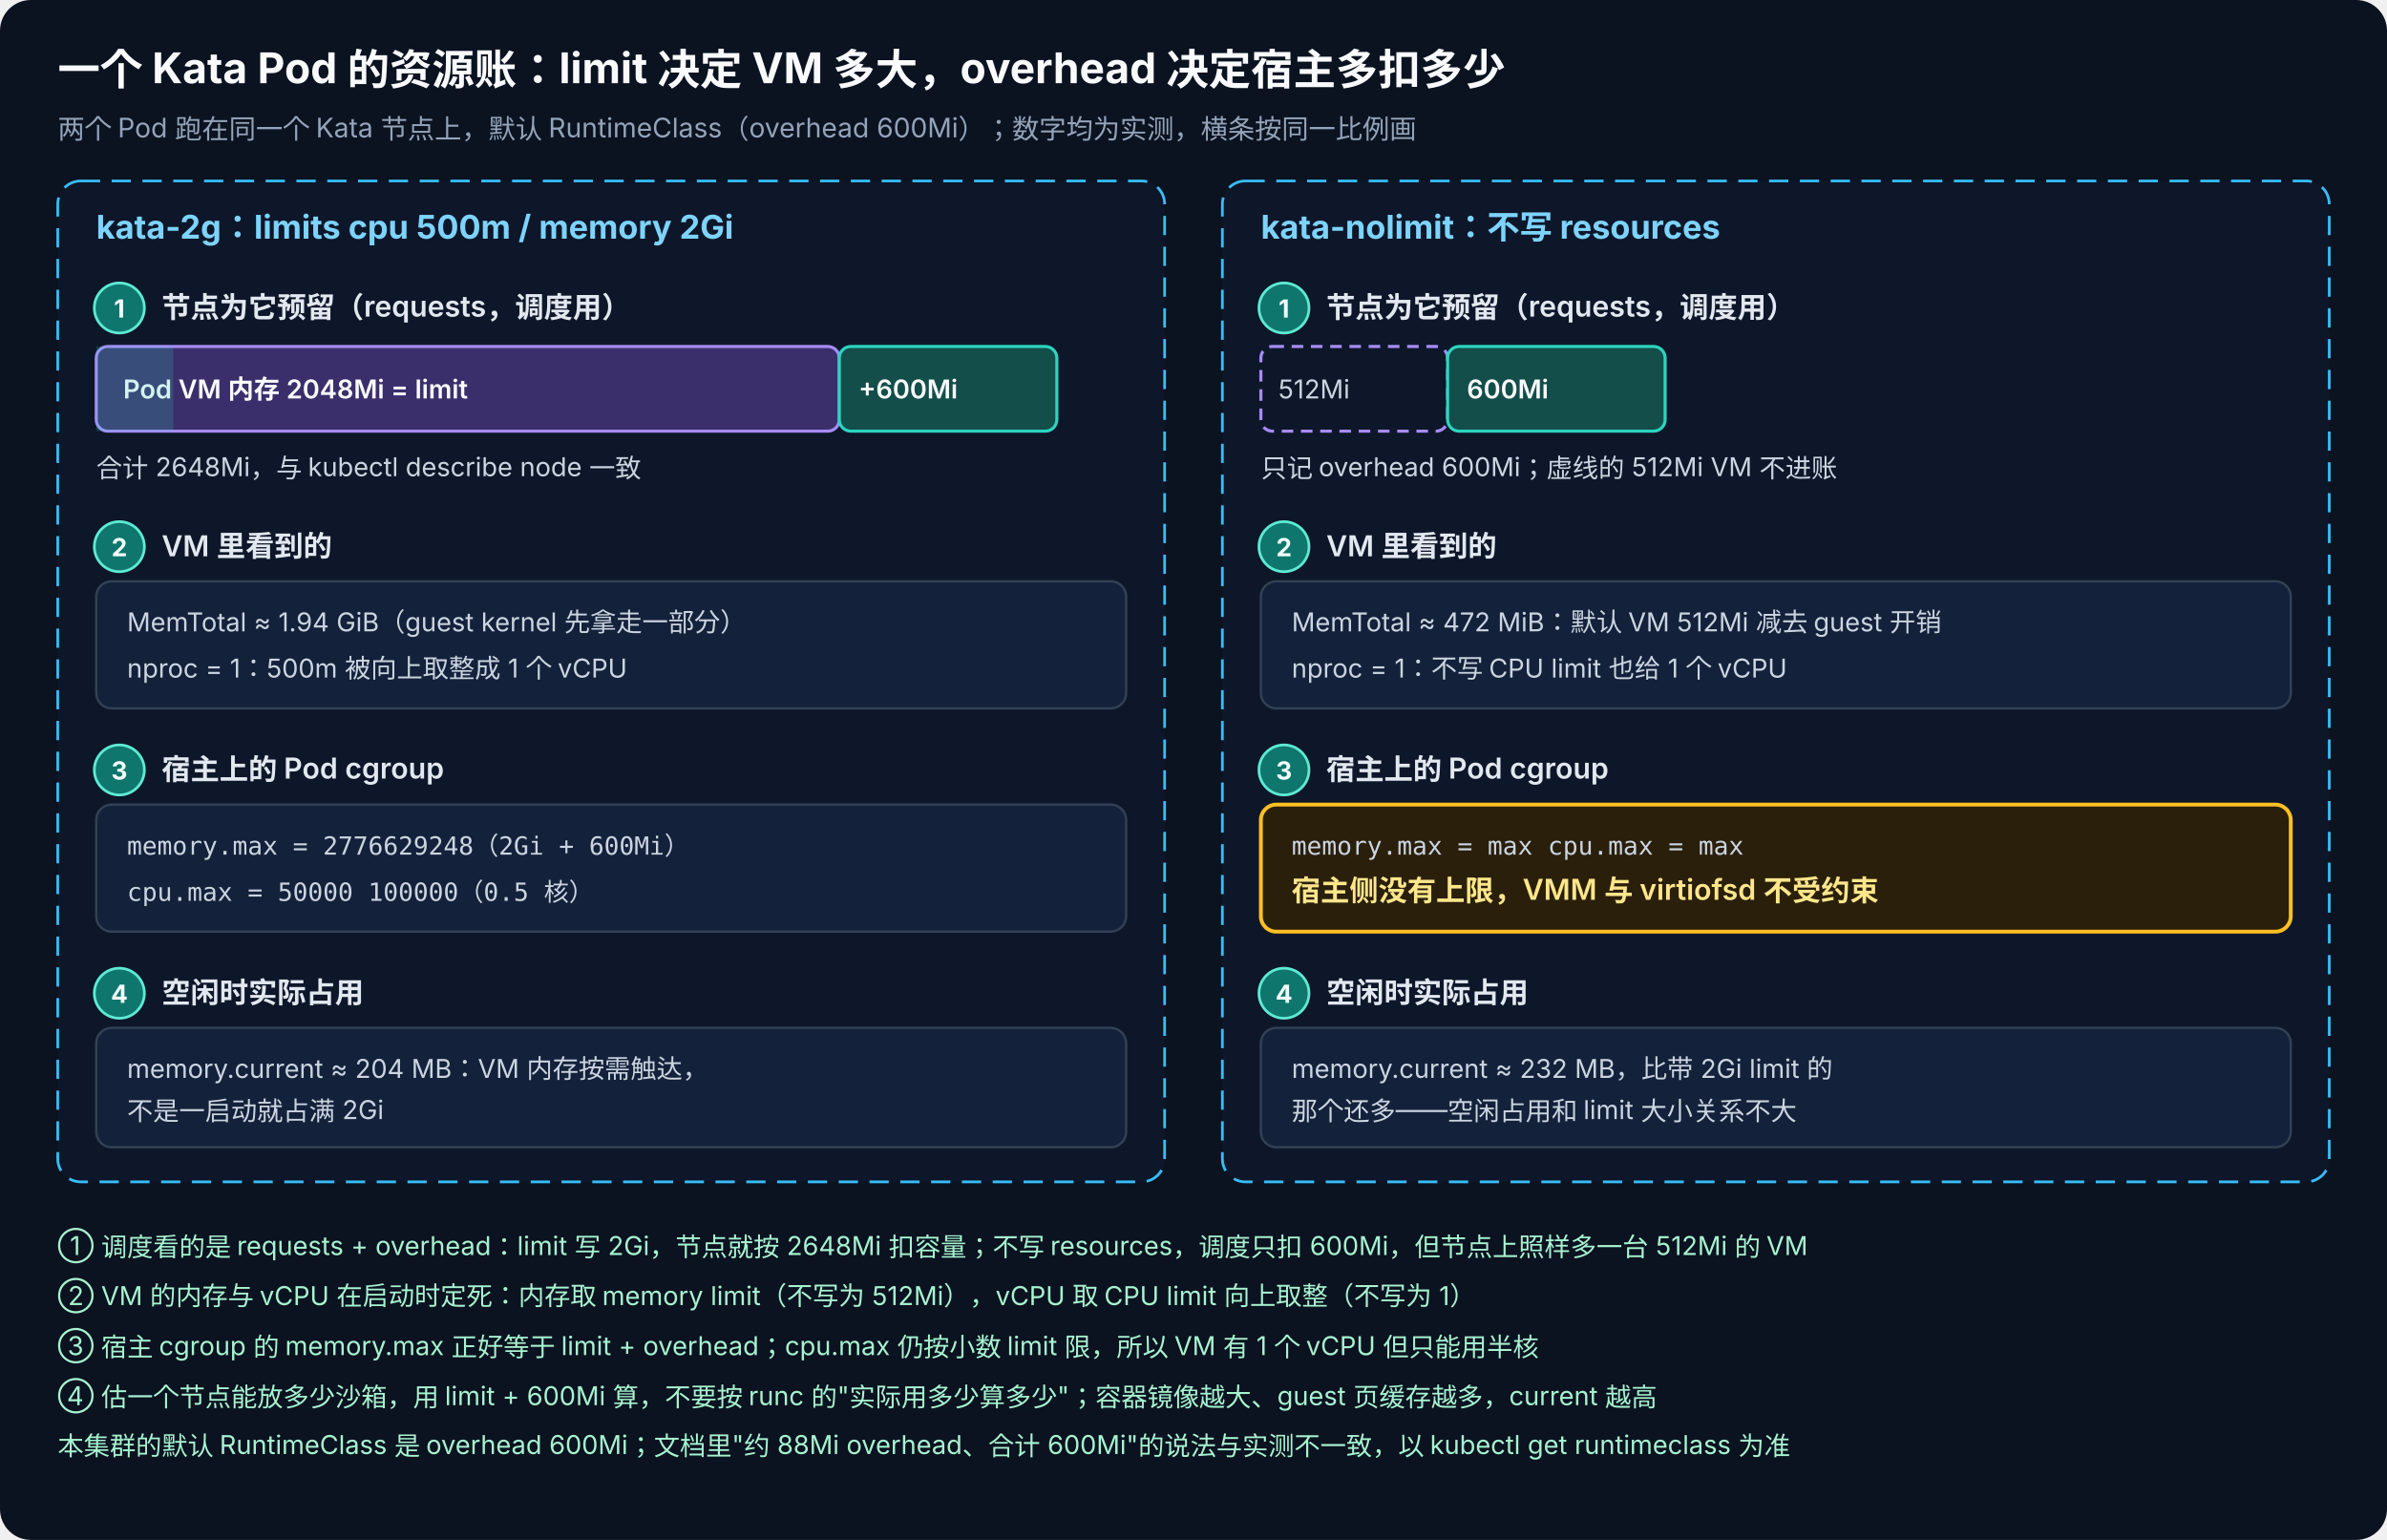
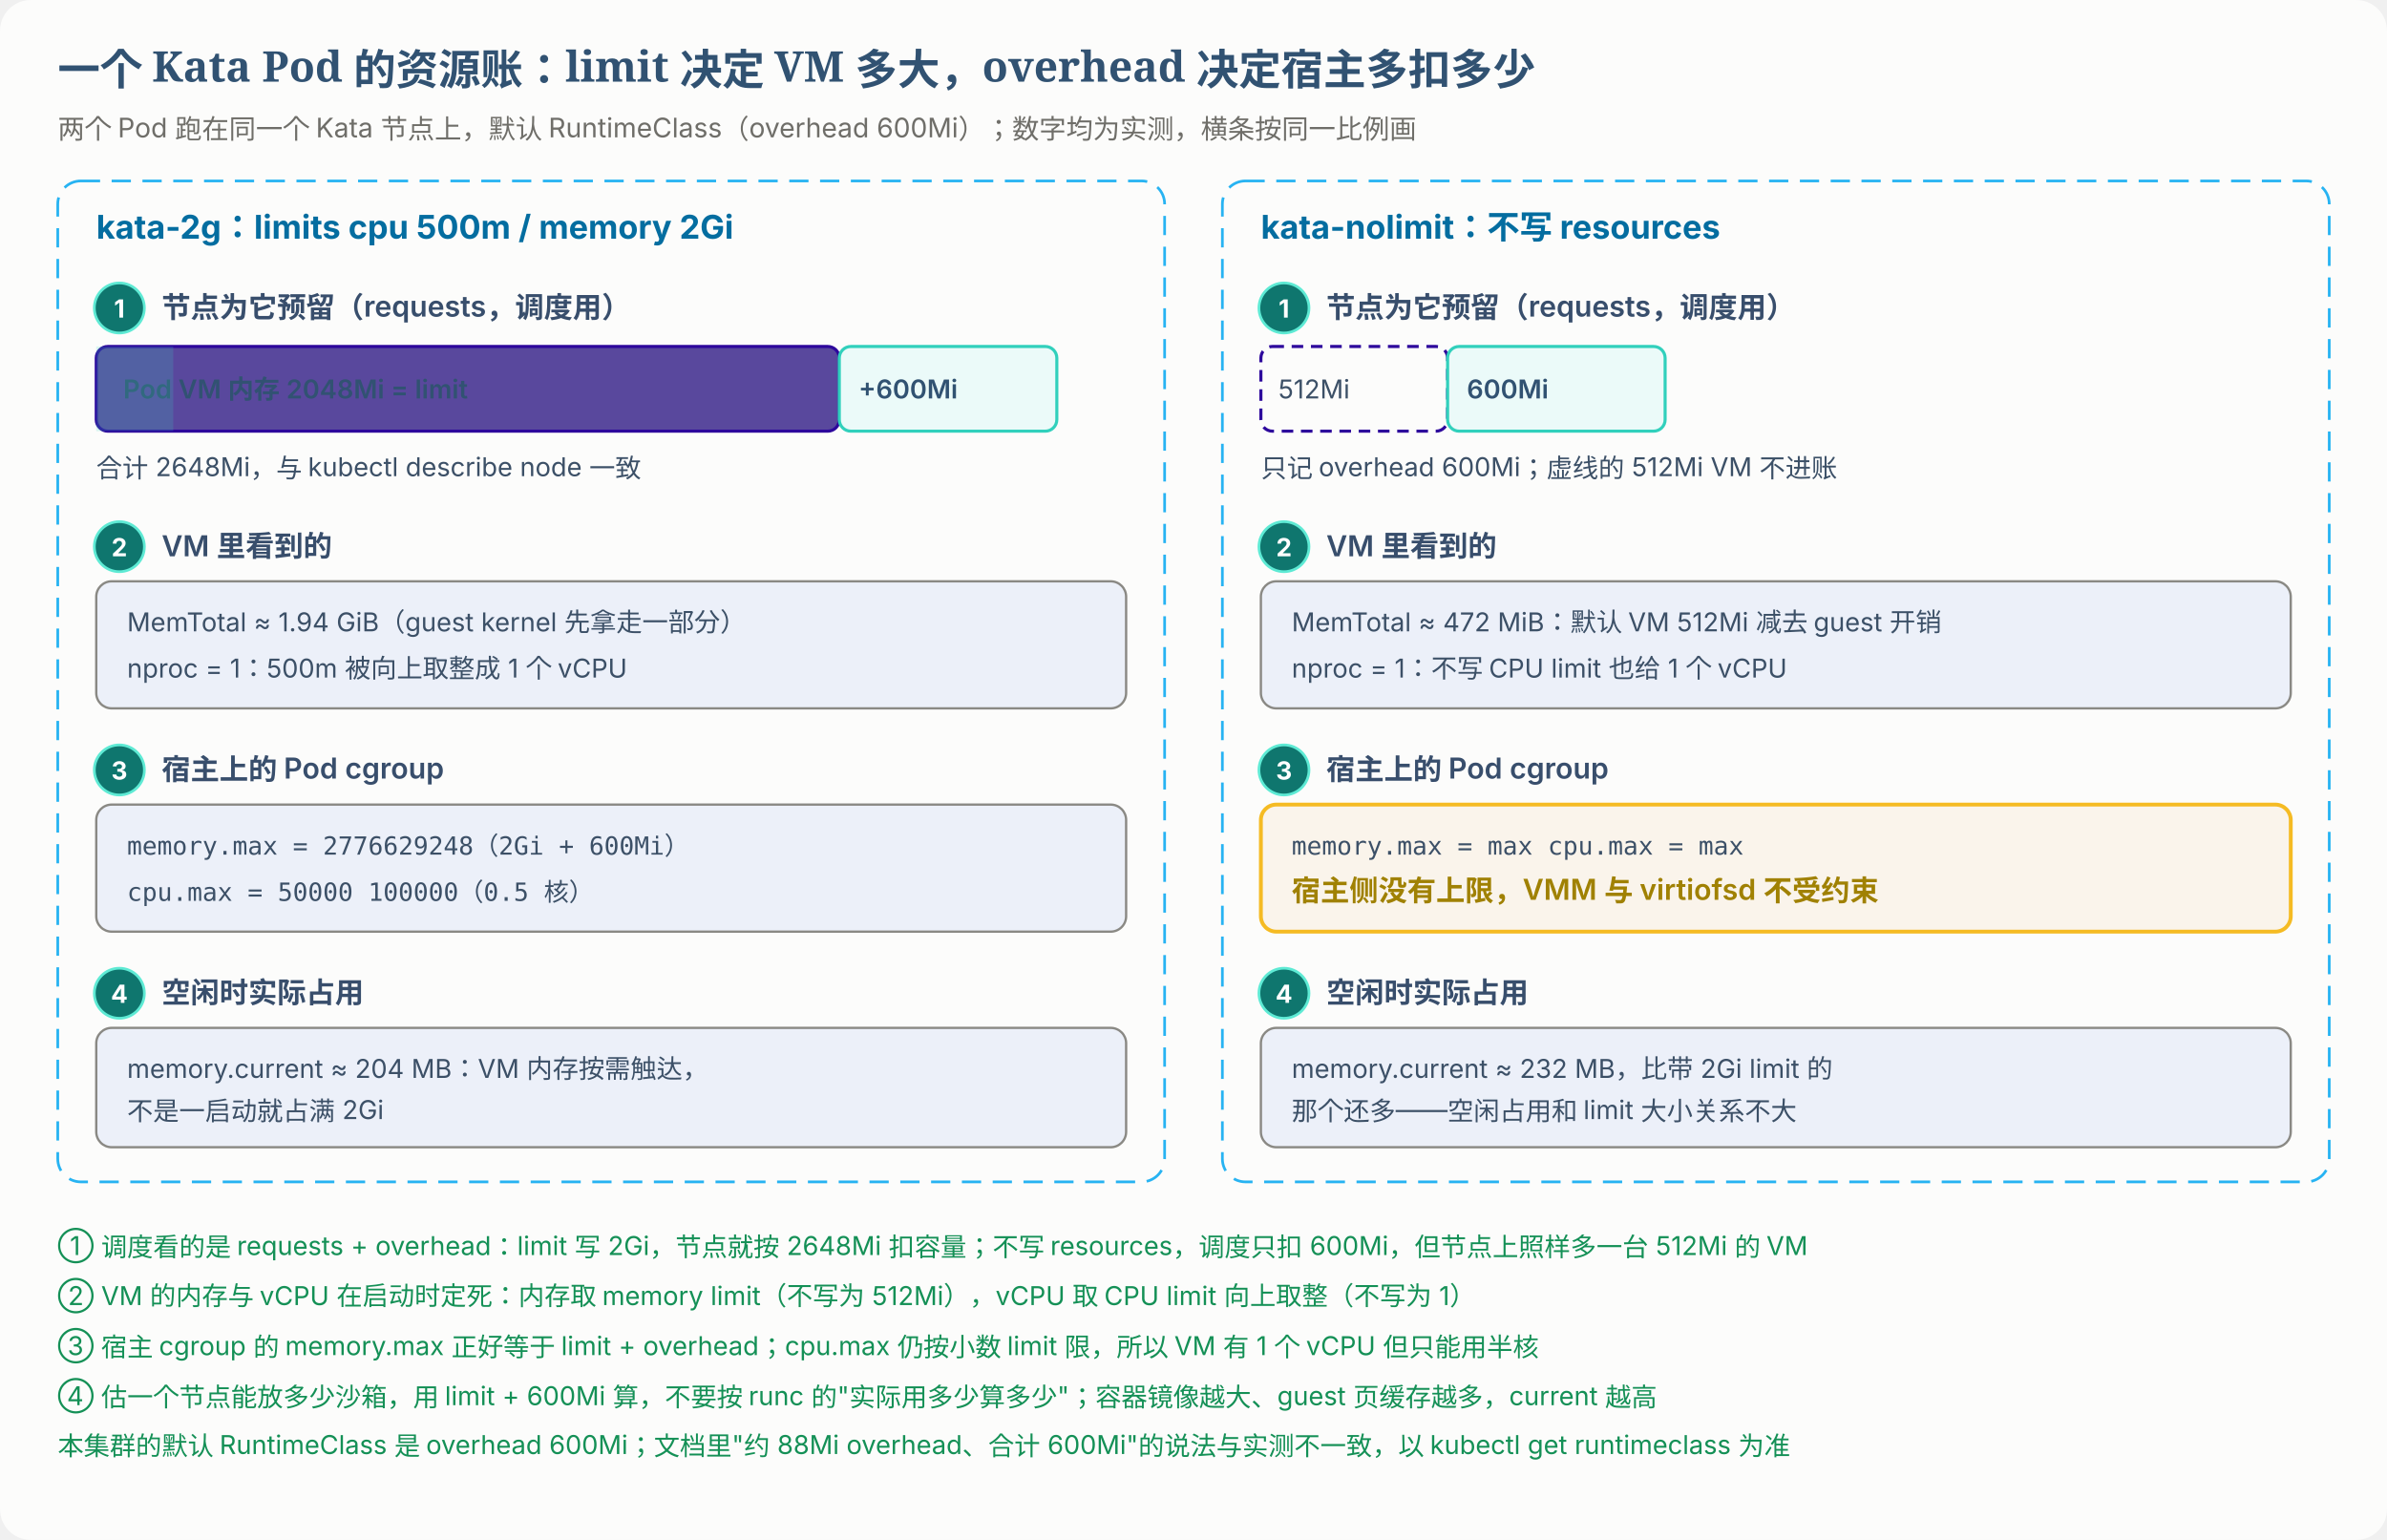
<svg xmlns="http://www.w3.org/2000/svg" viewBox="0 0 1240 800" width="1240" height="800" font-family="-apple-system, 'PingFang SC', 'Microsoft YaHei', 'Segoe UI', sans-serif">
  <defs>
    <style>
-       .bg { fill: #0b1220; }
-       .panel { fill: #0d1729; stroke: #38bdf8; stroke-width: 1.4; stroke-dasharray: 10 6; }
-       .vm { fill: #3b2f6b; stroke: #a78bfa; stroke-width: 1.6; }
-       .vmGhost { fill: none; stroke: #a78bfa; stroke-width: 1.6; stroke-dasharray: 6 4; }
-       .ovh { fill: #134e4a; stroke: #2dd4bf; stroke-width: 1.6; }
-       .warn { fill: #2a1f0b; stroke: #fbbf24; stroke-width: 2; animation: pulse 2.4s ease-in-out infinite; }
-       .row { fill: #13213a; stroke: #334155; stroke-width: 1.2; }
-       .h { fill: #e2e8f0; font-size: 15px; font-weight: 600; }
-       .hp { fill: #7dd3fc; font-size: 17px; font-weight: 700; }
-       .hA { fill: #fde68a; font-size: 15px; font-weight: 600; }
-       .t { fill: #cbd5e1; font-size: 13.5px; }
-       .tGray { fill: #94a3b8; font-size: 13.5px; }
-       .bl { fill: #f8fafc; font-size: 13.5px; font-weight: 600; }
-       .mono { fill: #cbd5e1; font-size: 13px; font-family: Menlo, Consolas, monospace; }
-       .title { fill: #f8fafc; font-size: 22px; font-weight: 700; }
-       .sub { fill: #94a3b8; font-size: 14px; }
+       .bg { fill: #fcfcfb; }
+       .panel { fill: #fcfcfb; stroke: #27b3f2; stroke-width: 1.4; stroke-dasharray: 10 6; }
+       .vm { fill: #59489d; stroke: #2d079c; stroke-width: 1.6; }
+       .vmGhost { fill: none; stroke: #2d079c; stroke-width: 1.6; stroke-dasharray: 6 4; }
+       .ovh { fill: #ebfaf9; stroke: #31d0bc; stroke-width: 1.6; }
+       .warn { fill: #faf4eb; stroke: #f5bb23; stroke-width: 2; animation: pulse 2.4s ease-in-out infinite; }
+       .row { fill: #ecf0f9; stroke: #8a8984; stroke-width: 1.2; }
+       .h { fill: #384e6c; font-size: 15px; font-weight: 600; }
+       .hp { fill: #046da0; font-size: 17px; font-weight: 700; }
+       .hA { fill: #a08103; font-size: 15px; font-weight: 600; }
+       .t { fill: #3c5067; font-size: 13.5px; }
+       .tGray { fill: #6f6e69; font-size: 13.5px; }
+       .bl { fill: #315272; font-size: 13.5px; font-weight: 600; }
+       .mono { fill: #3c5067; font-size: 13px; font-family: Menlo, Consolas, monospace; }
+       .title {font-family:"Songti SC","STSong","Noto Serif SC",serif; fill: #315272; font-size: 22px; font-weight: 700; }
+       .sub { fill: #6f6e69; font-size: 14px; }
      .badge { fill: #0f766e; stroke: #5eead4; stroke-width: 1.4; }
-       .bn { fill: #f0fdfa; font-size: 13px; font-weight: 700; text-anchor: middle; }
-       .el { fill: #a7f3d0; font-size: 13.5px; }
-       .scan { fill: #2dd4bf; opacity: 0.18; }
+       .bn { fill:#ffffff; font-size: 13px; font-weight: 700; text-anchor: middle; }
+       .el { fill: #149056; font-size: 13.5px; }
+       .scan { fill: #31d0bc; opacity: 0.18; }
      @keyframes pulse { 0%,100% { stroke-opacity: 1; } 50% { stroke-opacity: 0.35; } }
    </style>
  </defs>
  <rect class="bg" width="1240" height="800" rx="16" />
  <text class="title" x="30" y="44">一个 Kata Pod 的资源账：limit 决定 VM 多大，overhead 决定宿主多扣多少</text>
  <text class="sub" x="30" y="72">两个 Pod 跑在同一个 Kata 节点上，默认 RuntimeClass（overhead 600Mi）；数字均为实测，横条按同一比例画</text>
  <rect class="panel" x="30" y="94" width="575" height="520" rx="12" />
  <text class="hp" x="50" y="124">kata-2g：limits cpu 500m / memory 2Gi</text>
  <circle class="badge" cx="62" cy="160" r="13" />
  <text class="bn" x="62" y="165">1</text>
  <text class="h" x="84" y="165">节点为它预留（requests，调度用）</text>
  <rect class="vm" x="50" y="180" width="386" height="44" rx="6" />
  <text class="bl" x="64" y="207">Pod VM 内存 2048Mi = limit</text>
  <rect class="ovh" x="436" y="180" width="113" height="44" rx="6" />
  <text class="bl" x="446" y="207">+600Mi</text>
  <rect class="scan" x="50" y="180" width="40" height="44">
    <animate attributeName="x" from="50" to="510" dur="3s" repeatCount="indefinite" />
  </rect>
  <text class="t" x="50" y="248">合计 2648Mi，与 kubectl describe node 一致</text>
  <circle class="badge" cx="62" cy="284" r="13" />
  <text class="bn" x="62" y="289">2</text>
  <text class="h" x="84" y="289">VM 里看到的</text>
  <rect class="row" x="50" y="302" width="535" height="66" rx="8" />
  <text class="t" x="66" y="328">MemTotal ≈ 1.94 GiB（guest kernel 先拿走一部分）</text>
  <text class="t" x="66" y="352">nproc = 1：500m 被向上取整成 1 个 vCPU</text>
  <circle class="badge" cx="62" cy="400" r="13" />
  <text class="bn" x="62" y="405">3</text>
  <text class="h" x="84" y="405">宿主上的 Pod cgroup</text>
  <rect class="row" x="50" y="418" width="535" height="66" rx="8" />
  <text class="mono" x="66" y="444">memory.max = 2776629248（2Gi + 600Mi）</text>
  <text class="mono" x="66" y="468">cpu.max    = 50000 100000（0.5 核）</text>
  <circle class="badge" cx="62" cy="516" r="13" />
  <text class="bn" x="62" y="521">4</text>
  <text class="h" x="84" y="521">空闲时实际占用</text>
  <rect class="row" x="50" y="534" width="535" height="62" rx="8" />
  <text class="t" x="66" y="560">memory.current ≈ 204 MB：VM 内存按需触达，</text>
  <text class="t" x="66" y="582">不是一启动就占满 2Gi</text>
  <rect class="panel" x="635" y="94" width="575" height="520" rx="12" />
  <text class="hp" x="655" y="124">kata-nolimit：不写 resources</text>
  <circle class="badge" cx="667" cy="160" r="13" />
  <text class="bn" x="667" y="165">1</text>
  <text class="h" x="689" y="165">节点为它预留（requests，调度用）</text>
  <rect class="vmGhost" x="655" y="180" width="97" height="44" rx="6" />
  <text class="t" x="664" y="207">512Mi</text>
  <rect class="ovh" x="752" y="180" width="113" height="44" rx="6" />
  <text class="bl" x="762" y="207">600Mi</text>
  <text class="t" x="655" y="248">只记 overhead 600Mi；虚线的 512Mi VM 不进账</text>
  <circle class="badge" cx="667" cy="284" r="13" />
  <text class="bn" x="667" y="289">2</text>
  <text class="h" x="689" y="289">VM 里看到的</text>
  <rect class="row" x="655" y="302" width="535" height="66" rx="8" />
  <text class="t" x="671" y="328">MemTotal ≈ 472 MiB：默认 VM 512Mi 减去 guest 开销</text>
  <text class="t" x="671" y="352">nproc = 1：不写 CPU limit 也给 1 个 vCPU</text>
  <circle class="badge" cx="667" cy="400" r="13" />
  <text class="bn" x="667" y="405">3</text>
  <text class="h" x="689" y="405">宿主上的 Pod cgroup</text>
  <rect class="warn" x="655" y="418" width="535" height="66" rx="8" />
  <text class="mono" x="671" y="444">memory.max = max   cpu.max = max</text>
  <text class="hA" x="671" y="468">宿主侧没有上限，VMM 与 virtiofsd 不受约束</text>
  <circle class="badge" cx="667" cy="516" r="13" />
  <text class="bn" x="667" y="521">4</text>
  <text class="h" x="689" y="521">空闲时实际占用</text>
  <rect class="row" x="655" y="534" width="535" height="62" rx="8" />
  <text class="t" x="671" y="560">memory.current ≈ 232 MB，比带 2Gi limit 的</text>
  <text class="t" x="671" y="582">那个还多——空闲占用和 limit 大小关系不大</text>
  <text class="el" x="30" y="652">① 调度看的是 requests + overhead：limit 写 2Gi，节点就按 2648Mi 扣容量；不写 resources，调度只扣 600Mi，但节点上照样多一台 512Mi 的 VM</text>
  <text class="el" x="30" y="678">② VM 的内存与 vCPU 在启动时定死：内存取 memory limit（不写为 512Mi），vCPU 取 CPU limit 向上取整（不写为 1）</text>
  <text class="el" x="30" y="704">③ 宿主 cgroup 的 memory.max 正好等于 limit + overhead；cpu.max 仍按小数 limit 限，所以 VM 有 1 个 vCPU 但只能用半核</text>
  <text class="el" x="30" y="730">④ 估一个节点能放多少沙箱，用 limit + 600Mi 算，不要按 runc 的"实际用多少算多少"；容器镜像越大、guest 页缓存越多，current 越高</text>
  <text class="el" x="30" y="756">本集群的默认 RuntimeClass 是 overhead 600Mi；文档里"约 88Mi overhead、合计 600Mi"的说法与实测不一致，以 kubectl get runtimeclass 为准</text>
</svg>
